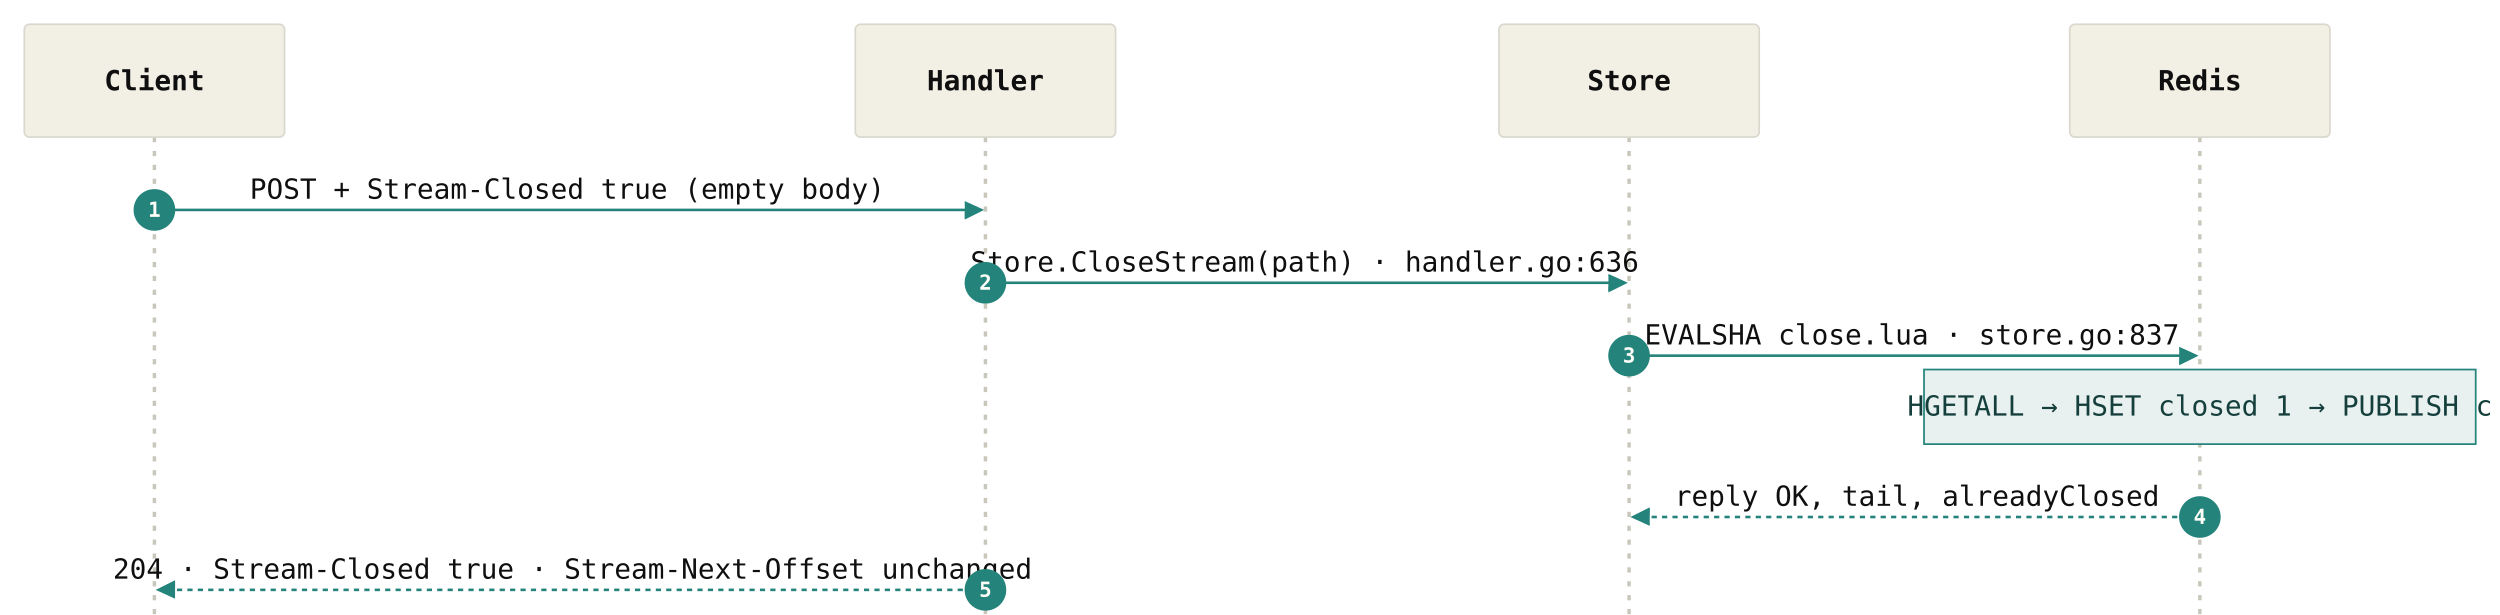
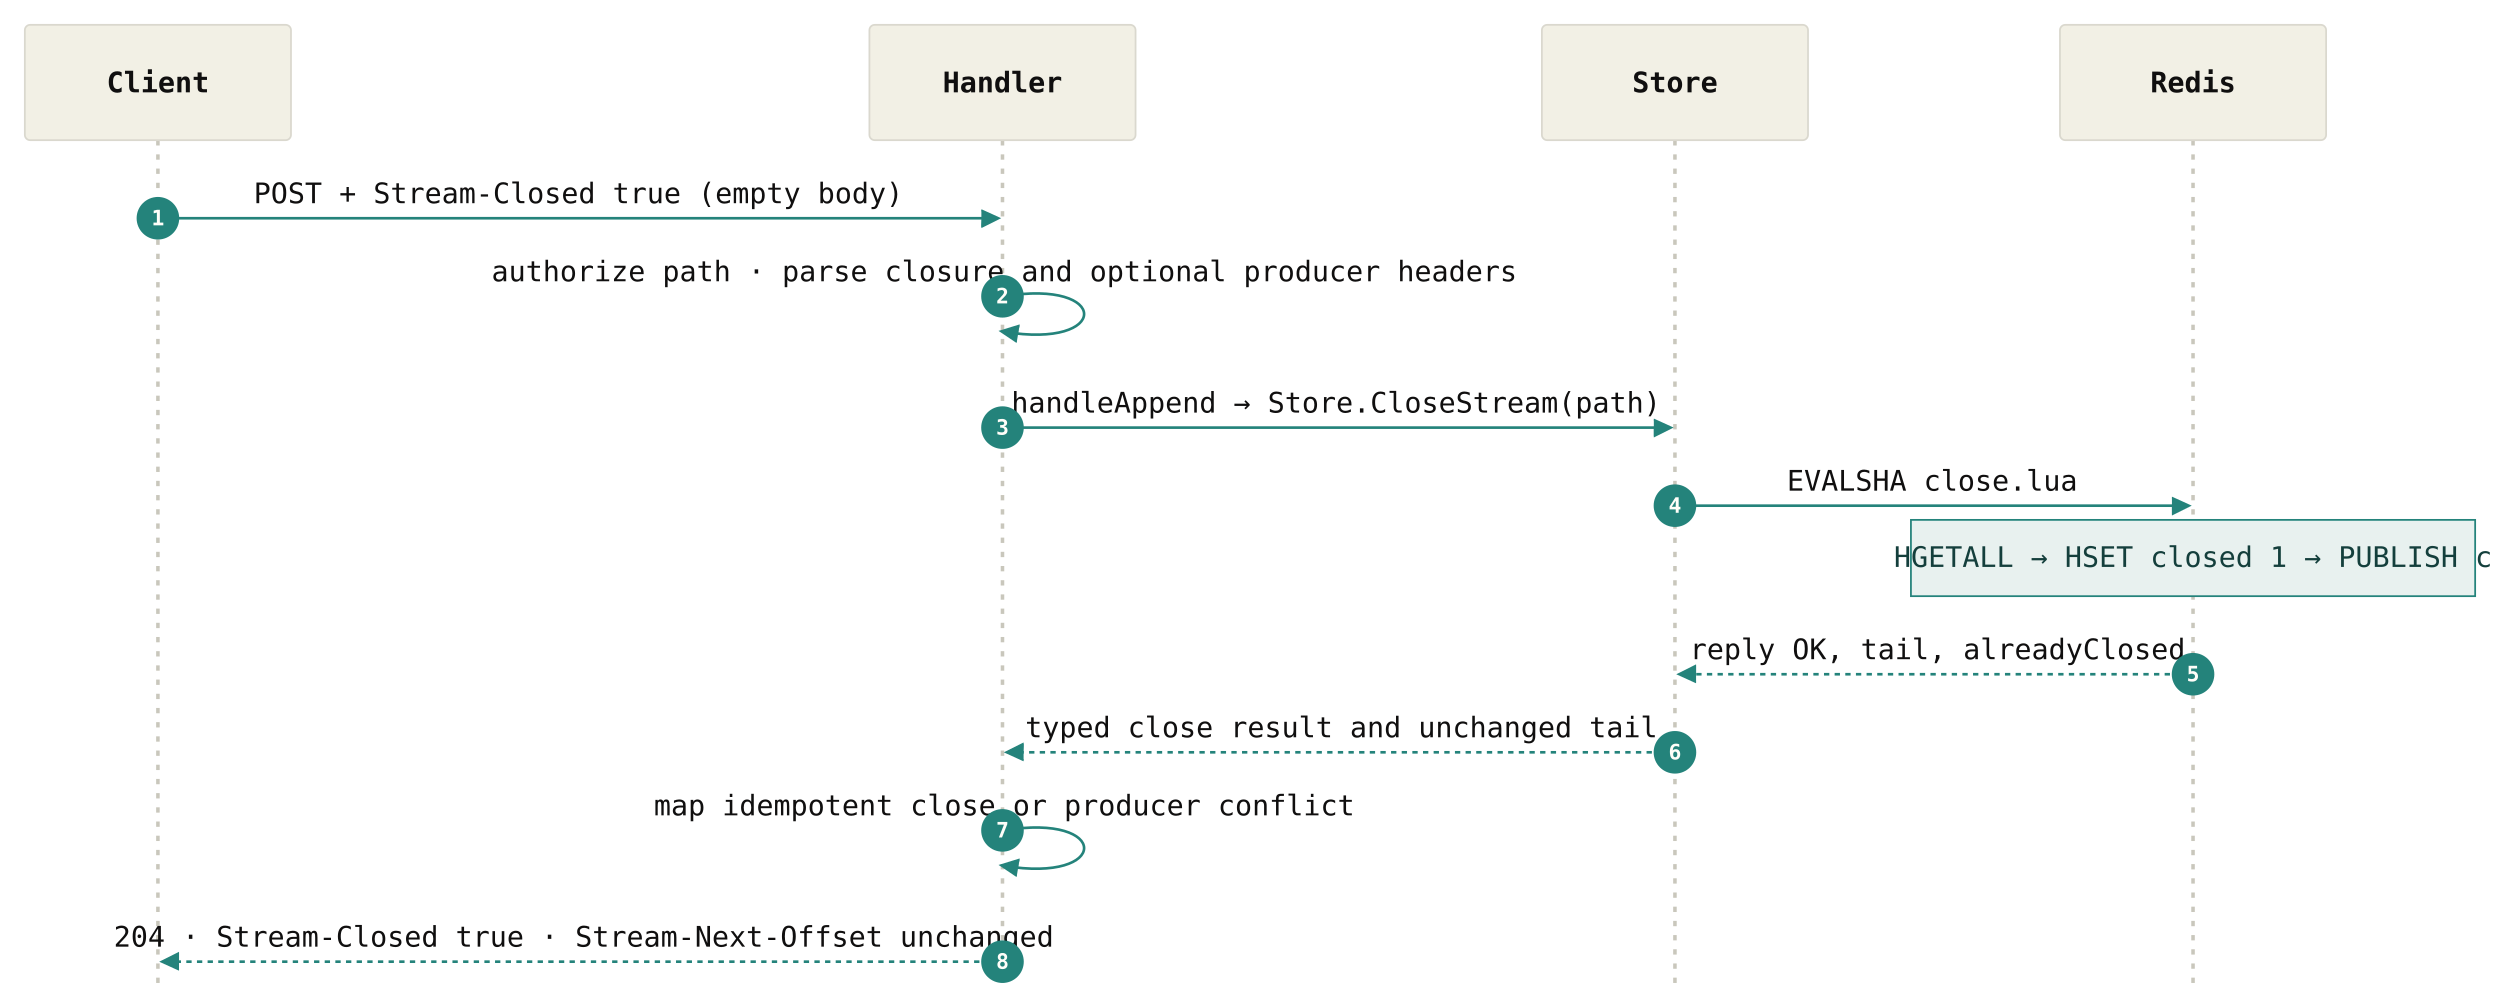
- <svg xmlns="http://www.w3.org/2000/svg" id="my-svg" width="100%" style="max-width: 1441px; background-color: transparent;" viewBox="-14 -14 1441 354" role="graphics-document document" aria-roledescription="sequence">
+ <svg xmlns="http://www.w3.org/2000/svg" id="my-svg" width="100%" style="max-width: 1409px; background-color: transparent;" viewBox="-14 -14 1409 556" role="graphics-document document" aria-roledescription="sequence">
  <g>
-     <line id="actor3" x1="1254" y1="65" x2="1254" y2="2000" class="actor-line 200" stroke-width="0.5px" stroke="#999" name="R" data-et="life-line" data-id="R" />
+     <line id="actor3" x1="1222" y1="65" x2="1222" y2="2000" class="actor-line 200" stroke-width="0.5px" stroke="#999" name="R" data-et="life-line" data-id="R" />
    <g id="root-3" data-et="participant" data-type="participant" data-id="R">
-       <rect x="1179" y="0" fill="#eaeaea" stroke="#666" width="150" height="65" name="R" rx="3" ry="3" class="actor actor-top" />
-       <text x="1254" y="32.5" dominant-baseline="central" alignment-baseline="central" class="actor actor-box" style="text-anchor: middle; font-size: 16px; font-weight: 700;">
-         <tspan x="1254" dy="0">Redis</tspan>
+       <rect x="1147" y="0" fill="#eaeaea" stroke="#666" width="150" height="65" name="R" rx="3" ry="3" class="actor actor-top" />
+       <text x="1222" y="32.5" dominant-baseline="central" alignment-baseline="central" class="actor actor-box" style="text-anchor: middle; font-size: 16px; font-weight: 700;">
+         <tspan x="1222" dy="0">Redis</tspan>
      </text>
    </g>
  </g>
  <g>
-     <line id="actor2" x1="925" y1="65" x2="925" y2="2000" class="actor-line 200" stroke-width="0.5px" stroke="#999" name="S" data-et="life-line" data-id="S" />
+     <line id="actor2" x1="930" y1="65" x2="930" y2="2000" class="actor-line 200" stroke-width="0.5px" stroke="#999" name="S" data-et="life-line" data-id="S" />
    <g id="root-2" data-et="participant" data-type="participant" data-id="S">
-       <rect x="850" y="0" fill="#eaeaea" stroke="#666" width="150" height="65" name="S" rx="3" ry="3" class="actor actor-top" />
-       <text x="925" y="32.5" dominant-baseline="central" alignment-baseline="central" class="actor actor-box" style="text-anchor: middle; font-size: 16px; font-weight: 700;">
-         <tspan x="925" dy="0">Store</tspan>
+       <rect x="855" y="0" fill="#eaeaea" stroke="#666" width="150" height="65" name="S" rx="3" ry="3" class="actor actor-top" />
+       <text x="930" y="32.5" dominant-baseline="central" alignment-baseline="central" class="actor actor-box" style="text-anchor: middle; font-size: 16px; font-weight: 700;">
+         <tspan x="930" dy="0">Store</tspan>
      </text>
    </g>
  </g>
  <g>
-     <line id="actor1" x1="554" y1="65" x2="554" y2="2000" class="actor-line 200" stroke-width="0.5px" stroke="#999" name="H" data-et="life-line" data-id="H" />
+     <line id="actor1" x1="551" y1="65" x2="551" y2="2000" class="actor-line 200" stroke-width="0.5px" stroke="#999" name="H" data-et="life-line" data-id="H" />
    <g id="root-1" data-et="participant" data-type="participant" data-id="H">
-       <rect x="479" y="0" fill="#eaeaea" stroke="#666" width="150" height="65" name="H" rx="3" ry="3" class="actor actor-top" />
-       <text x="554" y="32.5" dominant-baseline="central" alignment-baseline="central" class="actor actor-box" style="text-anchor: middle; font-size: 16px; font-weight: 700;">
-         <tspan x="554" dy="0">Handler</tspan>
+       <rect x="476" y="0" fill="#eaeaea" stroke="#666" width="150" height="65" name="H" rx="3" ry="3" class="actor actor-top" />
+       <text x="551" y="32.5" dominant-baseline="central" alignment-baseline="central" class="actor actor-box" style="text-anchor: middle; font-size: 16px; font-weight: 700;">
+         <tspan x="551" dy="0">Handler</tspan>
      </text>
    </g>
  </g>
  <g>
    <line id="actor0" x1="75" y1="65" x2="75" y2="2000" class="actor-line 200" stroke-width="0.5px" stroke="#999" name="C" data-et="life-line" data-id="C" />
    <g id="root-0" data-et="participant" data-type="participant" data-id="C">
      <rect x="0" y="0" fill="#eaeaea" stroke="#666" width="150" height="65" name="C" rx="3" ry="3" class="actor actor-top" />
      <text x="75" y="32.5" dominant-baseline="central" alignment-baseline="central" class="actor actor-box" style="text-anchor: middle; font-size: 16px; font-weight: 700;">
        <tspan x="75" dy="0">Client</tspan>
      </text>
    </g>
  </g>
-   <style>#my-svg{font-family:JetBrains Mono,ui-monospace,Menlo,monospace;font-size:13px;fill:#100F0F;}@keyframes edge-animation-frame{from{stroke-dashoffset:0;}}@keyframes dash{to{stroke-dashoffset:0;}}#my-svg .edge-animation-slow{stroke-dasharray:9,5!important;stroke-dashoffset:900;animation:dash 50s linear infinite;stroke-linecap:round;}#my-svg .edge-animation-fast{stroke-dasharray:9,5!important;stroke-dashoffset:900;animation:dash 20s linear infinite;stroke-linecap:round;}#my-svg .error-icon{fill:hsl(230.769, 33.333%, 97.353%);}#my-svg .error-text{fill:rgb(9, 8.308, 4.5);stroke:rgb(9, 8.308, 4.5);}#my-svg .edge-thickness-normal{stroke-width:1px;}#my-svg .edge-thickness-thick{stroke-width:3.5px;}#my-svg .edge-pattern-solid{stroke-dasharray:0;}#my-svg .edge-thickness-invisible{stroke-width:0;fill:none;}#my-svg .edge-pattern-dashed{stroke-dasharray:3;}#my-svg .edge-pattern-dotted{stroke-dasharray:2;}#my-svg .marker{fill:#24837B;stroke:#24837B;}#my-svg .marker.cross{stroke:#24837B;}#my-svg svg{font-family:JetBrains Mono,ui-monospace,Menlo,monospace;font-size:13px;}#my-svg p{margin:0;}#my-svg .actor{stroke:#DAD8CE;fill:#F2F0E5;stroke-width:1;}#my-svg rect.actor.outer-path[data-look="neo"]{filter:drop-shadow( 1px 2px 2px rgba(185,185,185,1));}#my-svg rect.note[data-look="neo"]{stroke:#24837B;fill:#E8F1EF;filter:drop-shadow( 1px 2px 2px rgba(185,185,185,1));}#my-svg text.actor&gt;tspan{fill:#100F0F;stroke:none;}#my-svg .actor-line{stroke:#C9C7BC;}#my-svg .innerArc{stroke-width:1.5;stroke-dasharray:none;}#my-svg .messageLine0{stroke-width:1.5;stroke-dasharray:none;stroke:#24837B;}#my-svg .messageLine1{stroke-width:1.5;stroke-dasharray:2,2;stroke:#24837B;}#my-svg [id$="-arrowhead"] path{fill:#24837B;stroke:#24837B;}#my-svg .sequenceNumber{fill:#FFFEF9;}#my-svg [id$="-sequencenumber"]{fill:#24837B;}#my-svg [id$="-crosshead"] path{fill:#24837B;stroke:#24837B;}#my-svg .messageText{fill:#100F0F;stroke:none;}#my-svg .labelBox{stroke:#DAD8CE;fill:#F2F0E5;filter:none;}#my-svg .labelText,#my-svg .labelText&gt;tspan{fill:#100F0F;stroke:none;}#my-svg .loopText,#my-svg .loopText&gt;tspan{fill:#6F6E69;stroke:none;}#my-svg .sectionTitle,#my-svg .sectionTitle&gt;tspan{fill:#6F6E69;stroke:none;}#my-svg .loopLine{stroke-width:2px;stroke-dasharray:2,2;stroke:#DAD8CE;fill:#DAD8CE;}#my-svg .note{stroke:#24837B;fill:#E8F1EF;}#my-svg .noteText,#my-svg .noteText&gt;tspan{fill:#143F3C;stroke:none;font-weight:normal;}#my-svg .activation0{fill:#E8F1EF;stroke:#24837B;}#my-svg .activation1{fill:#E8F1EF;stroke:#24837B;}#my-svg .activation2{fill:#E8F1EF;stroke:#24837B;}#my-svg .actorPopupMenu{position:absolute;}#my-svg .actorPopupMenuPanel{position:absolute;fill:#F2F0E5;box-shadow:0px 8px 16px 0px rgba(0,0,0,0.2);filter:drop-shadow(3px 5px 2px rgb(0 0 0 / 0.4));}#my-svg .actor-man circle,#my-svg line{fill:#F2F0E5;stroke-width:2px;}#my-svg g rect.rect{filter:drop-shadow( 1px 2px 2px rgba(185,185,185,1));stroke:#DAD8CE;}#my-svg .node .neo-node{stroke:#DAD8CE;}#my-svg [data-look="neo"].node rect,#my-svg [data-look="neo"].cluster rect,#my-svg [data-look="neo"].node polygon{stroke:url(#my-svg-gradient);filter:drop-shadow( 1px 2px 2px rgba(185,185,185,1));}#my-svg [data-look="neo"].node path{stroke:url(#my-svg-gradient);stroke-width:1px;}#my-svg [data-look="neo"].node .outer-path{filter:drop-shadow( 1px 2px 2px rgba(185,185,185,1));}#my-svg [data-look="neo"].node .neo-line path{stroke:#DAD8CE;filter:none;}#my-svg [data-look="neo"].node circle{stroke:url(#my-svg-gradient);filter:drop-shadow( 1px 2px 2px rgba(185,185,185,1));}#my-svg [data-look="neo"].node circle .state-start{fill:#000000;}#my-svg [data-look="neo"].icon-shape .icon{fill:url(#my-svg-gradient);filter:drop-shadow( 1px 2px 2px rgba(185,185,185,1));}#my-svg [data-look="neo"].icon-shape .icon-neo path{stroke:url(#my-svg-gradient);filter:drop-shadow( 1px 2px 2px rgba(185,185,185,1));}#my-svg :root{--mermaid-font-family:"trebuchet ms",verdana,arial,sans-serif;}</style>
+   <style>#my-svg{font-family:JetBrains Mono,ui-monospace,Menlo,monospace;font-size:13px;fill:#100F0F;}@keyframes edge-animation-frame{from{stroke-dashoffset:0;}}@keyframes dash{to{stroke-dashoffset:0;}}#my-svg .edge-animation-slow{stroke-dasharray:9,5!important;stroke-dashoffset:900;animation:dash 50s linear infinite;stroke-linecap:round;}#my-svg .edge-animation-fast{stroke-dasharray:9,5!important;stroke-dashoffset:900;animation:dash 20s linear infinite;stroke-linecap:round;}#my-svg .error-icon{fill:hsl(230.769, 33.333%, 97.353%);}#my-svg .error-text{fill:rgb(9, 8.308, 4.5);stroke:rgb(9, 8.308, 4.5);}#my-svg .edge-thickness-normal{stroke-width:1px;}#my-svg .edge-thickness-thick{stroke-width:3.5px;}#my-svg .edge-pattern-solid{stroke-dasharray:0;}#my-svg .edge-thickness-invisible{stroke-width:0;fill:none;}#my-svg .edge-pattern-dashed{stroke-dasharray:3;}#my-svg .edge-pattern-dotted{stroke-dasharray:2;}#my-svg .marker{fill:#24837B;stroke:#24837B;}#my-svg .marker.cross{stroke:#24837B;}#my-svg svg{font-family:JetBrains Mono,ui-monospace,Menlo,monospace;font-size:13px;}#my-svg p{margin:0;}#my-svg .actor{stroke:#DAD8CE;fill:#F2F0E5;stroke-width:1;}#my-svg rect.actor.outer-path[data-look="neo"]{filter:drop-shadow( 1px 2px 2px rgba(185,185,185,1));}#my-svg rect.note[data-look="neo"]{stroke:#24837B;fill:#E8F1EF;filter:drop-shadow( 1px 2px 2px rgba(185,185,185,1));}#my-svg text.actor&gt;tspan{fill:#100F0F;stroke:none;}#my-svg .actor-line{stroke:#C9C7BC;}#my-svg .innerArc{stroke-width:1.5;stroke-dasharray:none;}#my-svg .messageLine0{stroke-width:1.5;stroke-dasharray:none;stroke:#24837B;}#my-svg .messageLine1{stroke-width:1.5;stroke-dasharray:2,2;stroke:#24837B;}#my-svg [id$="-arrowhead"] path{fill:#24837B;stroke:#24837B;}#my-svg .sequenceNumber{fill:#FFFEF9;}#my-svg [id$="-sequencenumber"]{fill:#24837B;}#my-svg [id$="-crosshead"] path{fill:#24837B;stroke:#24837B;}#my-svg .messageText{fill:#100F0F;stroke:none;}#my-svg .labelBox{stroke:#DAD8CE;fill:#F2F0E5;filter:none;}#my-svg .labelText,#my-svg .labelText&gt;tspan{fill:#100F0F;stroke:none;}#my-svg .loopText,#my-svg .loopText&gt;tspan{fill:#6F6E69;stroke:none;}#my-svg .sectionTitle,#my-svg .sectionTitle&gt;tspan{fill:#6F6E69;stroke:none;}#my-svg .loopLine{stroke-width:2px;stroke-dasharray:2,2;stroke:#DAD8CE;fill:#DAD8CE;}#my-svg .note{stroke:#24837B;fill:#E8F1EF;}#my-svg .noteText,#my-svg .noteText&gt;tspan{fill:#143F3C;stroke:none;font-weight:normal;}#my-svg .activation0{fill:#E8F1EF;stroke:#24837B;}#my-svg .activation1{fill:#E8F1EF;stroke:#24837B;}#my-svg .activation2{fill:#E8F1EF;stroke:#24837B;}#my-svg .actorPopupMenu{position:absolute;}#my-svg .actorPopupMenuPanel{position:absolute;fill:#F2F0E5;box-shadow:0px 8px 16px 0px rgba(0,0,0,0.2);filter:drop-shadow(3px 5px 2px rgb(0 0 0 / 0.4));}#my-svg .actor-man circle,#my-svg line{fill:#F2F0E5;stroke-width:2px;}#my-svg g rect.rect{filter:drop-shadow( 1px 2px 2px rgba(185,185,185,1));stroke:#DAD8CE;}#my-svg .node .neo-node{stroke:#DAD8CE;}#my-svg [data-look="neo"].node rect,#my-svg [data-look="neo"].cluster rect,#my-svg [data-look="neo"].node polygon{stroke:url(#my-svg-gradient);filter:drop-shadow( 1px 2px 2px rgba(185,185,185,1));}#my-svg [data-look="neo"].swimlane.cluster rect{filter:none;}#my-svg [data-look="neo"].node path{stroke:url(#my-svg-gradient);stroke-width:1px;}#my-svg [data-look="neo"].node .outer-path{filter:drop-shadow( 1px 2px 2px rgba(185,185,185,1));}#my-svg [data-look="neo"].node .neo-line path{stroke:#DAD8CE;filter:none;}#my-svg [data-look="neo"].node circle{stroke:url(#my-svg-gradient);filter:drop-shadow( 1px 2px 2px rgba(185,185,185,1));}#my-svg [data-look="neo"].node circle .state-start{fill:#000000;}#my-svg [data-look="neo"].icon-shape .icon{fill:url(#my-svg-gradient);filter:drop-shadow( 1px 2px 2px rgba(185,185,185,1));}#my-svg [data-look="neo"].icon-shape .icon-neo path{stroke:url(#my-svg-gradient);filter:drop-shadow( 1px 2px 2px rgba(185,185,185,1));}#my-svg :root{--mermaid-font-family:"trebuchet ms",verdana,arial,sans-serif;}</style>
  <g />
  <defs>
    <symbol id="my-svg-computer" width="24" height="24">
      <path transform="scale(.5)" d="M2 2v13h20v-13h-20zm18 11h-16v-9h16v9zm-10.228 6l.466-1h3.524l.467 1h-4.457zm14.228 3h-24l2-6h2.104l-1.33 4h18.45l-1.297-4h2.073l2 6zm-5-10h-14v-7h14v7z" />
    </symbol>
  </defs>
  <defs>
    <symbol id="my-svg-database" fill-rule="evenodd" clip-rule="evenodd">
      <path transform="scale(.5)" d="M12.258.001l.256.004.255.005.253.008.251.01.249.012.247.015.246.016.242.019.241.02.239.023.236.024.233.027.231.028.229.031.225.032.223.034.22.036.217.038.214.04.211.041.208.043.205.045.201.046.198.048.194.05.191.051.187.053.183.054.18.056.175.057.172.059.168.06.163.061.16.063.155.064.15.066.074.033.073.033.071.034.07.034.069.035.068.035.067.035.066.035.064.036.064.036.062.036.06.036.06.037.058.037.058.037.055.038.055.038.053.038.052.038.051.039.05.039.048.039.047.039.045.04.044.04.043.04.041.04.04.041.039.041.037.041.036.041.034.041.033.042.032.042.03.042.029.042.027.042.026.043.024.043.023.043.021.043.02.043.018.044.017.043.015.044.013.044.012.044.011.045.009.044.007.045.006.045.004.045.002.045.001.045v17l-.001.045-.002.045-.004.045-.006.045-.007.045-.009.044-.011.045-.012.044-.013.044-.015.044-.017.043-.018.044-.02.043-.021.043-.023.043-.024.043-.026.043-.027.042-.029.042-.03.042-.032.042-.033.042-.034.041-.036.041-.037.041-.039.041-.04.041-.041.04-.043.04-.044.04-.045.04-.047.039-.048.039-.05.039-.051.039-.052.038-.053.038-.055.038-.055.038-.058.037-.058.037-.06.037-.06.036-.062.036-.064.036-.064.036-.066.035-.067.035-.068.035-.069.035-.07.034-.071.034-.073.033-.074.033-.15.066-.155.064-.16.063-.163.061-.168.06-.172.059-.175.057-.18.056-.183.054-.187.053-.191.051-.194.05-.198.048-.201.046-.205.045-.208.043-.211.041-.214.04-.217.038-.22.036-.223.034-.225.032-.229.031-.231.028-.233.027-.236.024-.239.023-.241.02-.242.019-.246.016-.247.015-.249.012-.251.01-.253.008-.255.005-.256.004-.258.001-.258-.001-.256-.004-.255-.005-.253-.008-.251-.01-.249-.012-.247-.015-.245-.016-.243-.019-.241-.02-.238-.023-.236-.024-.234-.027-.231-.028-.228-.031-.226-.032-.223-.034-.22-.036-.217-.038-.214-.04-.211-.041-.208-.043-.204-.045-.201-.046-.198-.048-.195-.05-.19-.051-.187-.053-.184-.054-.179-.056-.176-.057-.172-.059-.167-.06-.164-.061-.159-.063-.155-.064-.151-.066-.074-.033-.072-.033-.072-.034-.07-.034-.069-.035-.068-.035-.067-.035-.066-.035-.064-.036-.063-.036-.062-.036-.061-.036-.06-.037-.058-.037-.057-.037-.056-.038-.055-.038-.053-.038-.052-.038-.051-.039-.049-.039-.049-.039-.046-.039-.046-.04-.044-.04-.043-.04-.041-.04-.04-.041-.039-.041-.037-.041-.036-.041-.034-.041-.033-.042-.032-.042-.03-.042-.029-.042-.027-.042-.026-.043-.024-.043-.023-.043-.021-.043-.02-.043-.018-.044-.017-.043-.015-.044-.013-.044-.012-.044-.011-.045-.009-.044-.007-.045-.006-.045-.004-.045-.002-.045-.001-.045v-17l.001-.045.002-.045.004-.045.006-.045.007-.045.009-.044.011-.045.012-.044.013-.044.015-.044.017-.043.018-.044.02-.043.021-.043.023-.043.024-.043.026-.043.027-.042.029-.042.03-.042.032-.042.033-.042.034-.041.036-.041.037-.041.039-.041.04-.041.041-.04.043-.04.044-.04.046-.04.046-.039.049-.039.049-.039.051-.039.052-.038.053-.038.055-.038.056-.038.057-.037.058-.037.06-.037.061-.036.062-.036.063-.036.064-.036.066-.035.067-.035.068-.035.069-.035.07-.034.072-.034.072-.033.074-.033.151-.066.155-.064.159-.063.164-.061.167-.06.172-.059.176-.057.179-.056.184-.054.187-.053.19-.051.195-.05.198-.048.201-.046.204-.045.208-.043.211-.041.214-.04.217-.038.22-.036.223-.034.226-.032.228-.031.231-.028.234-.027.236-.024.238-.023.241-.02.243-.019.245-.016.247-.015.249-.012.251-.01.253-.008.255-.005.256-.004.258-.001.258.001zm-9.258 20.499v.01l.001.021.003.021.004.022.005.021.006.022.007.022.009.023.01.022.011.023.012.023.013.023.015.023.016.024.017.023.018.024.019.024.021.024.022.025.023.024.024.025.052.049.056.05.061.051.066.051.07.051.075.051.079.052.084.052.088.052.092.052.097.052.102.051.105.052.11.052.114.051.119.051.123.051.127.05.131.05.135.05.139.048.144.049.147.047.152.047.155.047.16.045.163.045.167.043.171.043.176.041.178.041.183.039.187.039.19.037.194.035.197.035.202.033.204.031.209.03.212.029.216.027.219.025.222.024.226.021.23.02.233.018.236.016.24.015.243.012.246.01.249.008.253.005.256.004.259.001.26-.001.257-.004.254-.005.25-.008.247-.011.244-.012.241-.014.237-.016.233-.018.231-.021.226-.021.224-.024.22-.026.216-.027.212-.028.21-.031.205-.031.202-.034.198-.034.194-.036.191-.037.187-.039.183-.04.179-.04.175-.042.172-.043.168-.044.163-.045.16-.046.155-.046.152-.047.148-.048.143-.049.139-.049.136-.05.131-.05.126-.05.123-.051.118-.052.114-.051.11-.052.106-.052.101-.052.096-.052.092-.052.088-.053.083-.051.079-.052.074-.052.07-.051.065-.051.06-.051.056-.05.051-.05.023-.024.023-.025.021-.024.02-.024.019-.024.018-.024.017-.024.015-.023.014-.024.013-.023.012-.023.01-.023.01-.022.008-.022.006-.022.006-.022.004-.022.004-.021.001-.021.001-.021v-4.127l-.077.055-.08.053-.083.054-.085.053-.087.052-.09.052-.093.051-.095.05-.097.05-.1.049-.102.049-.105.048-.106.047-.109.047-.111.046-.114.045-.115.045-.118.044-.12.043-.122.042-.124.042-.126.041-.128.04-.13.04-.132.038-.134.038-.135.037-.138.037-.139.035-.142.035-.143.034-.144.033-.147.032-.148.031-.15.03-.151.03-.153.029-.154.027-.156.027-.158.026-.159.025-.161.024-.162.023-.163.022-.165.021-.166.02-.167.019-.169.018-.169.017-.171.016-.173.015-.173.014-.175.013-.175.012-.177.011-.178.01-.179.008-.179.008-.181.006-.182.005-.182.004-.184.003-.184.002h-.37l-.184-.002-.184-.003-.182-.004-.182-.005-.181-.006-.179-.008-.179-.008-.178-.01-.176-.011-.176-.012-.175-.013-.173-.014-.172-.015-.171-.016-.17-.017-.169-.018-.167-.019-.166-.02-.165-.021-.163-.022-.162-.023-.161-.024-.159-.025-.157-.026-.156-.027-.155-.027-.153-.029-.151-.03-.15-.03-.148-.031-.146-.032-.145-.033-.143-.034-.141-.035-.14-.035-.137-.037-.136-.037-.134-.038-.132-.038-.13-.04-.128-.04-.126-.041-.124-.042-.122-.042-.12-.044-.117-.043-.116-.045-.113-.045-.112-.046-.109-.047-.106-.047-.105-.048-.102-.049-.1-.049-.097-.05-.095-.05-.093-.052-.09-.051-.087-.052-.085-.053-.083-.054-.08-.054-.077-.054v4.127zm0-5.654v.011l.001.021.003.021.004.021.005.022.006.022.007.022.009.022.01.022.011.023.012.023.013.023.015.024.016.023.017.024.018.024.019.024.021.024.022.024.023.025.024.024.052.05.056.05.061.05.066.051.07.051.075.052.079.051.084.052.088.052.092.052.097.052.102.052.105.052.11.051.114.051.119.052.123.05.127.051.131.05.135.049.139.049.144.048.147.048.152.047.155.046.16.045.163.045.167.044.171.042.176.042.178.04.183.04.187.038.19.037.194.036.197.034.202.033.204.032.209.03.212.028.216.027.219.025.222.024.226.022.23.02.233.018.236.016.24.014.243.012.246.01.249.008.253.006.256.003.259.001.26-.001.257-.003.254-.006.25-.008.247-.01.244-.012.241-.015.237-.016.233-.018.231-.02.226-.022.224-.024.22-.025.216-.027.212-.029.21-.03.205-.032.202-.033.198-.035.194-.036.191-.037.187-.039.183-.039.179-.041.175-.042.172-.043.168-.044.163-.045.16-.045.155-.047.152-.047.148-.048.143-.048.139-.05.136-.049.131-.05.126-.051.123-.051.118-.051.114-.052.11-.052.106-.052.101-.052.096-.052.092-.052.088-.052.083-.052.079-.052.074-.051.07-.052.065-.051.06-.05.056-.051.051-.049.023-.025.023-.024.021-.025.02-.024.019-.024.018-.024.017-.024.015-.023.014-.023.013-.024.012-.022.01-.023.01-.023.008-.022.006-.022.006-.022.004-.021.004-.022.001-.021.001-.021v-4.139l-.077.054-.08.054-.083.054-.085.052-.087.053-.09.051-.093.051-.095.051-.097.05-.1.049-.102.049-.105.048-.106.047-.109.047-.111.046-.114.045-.115.044-.118.044-.12.044-.122.042-.124.042-.126.041-.128.04-.13.039-.132.039-.134.038-.135.037-.138.036-.139.036-.142.035-.143.033-.144.033-.147.033-.148.031-.15.03-.151.03-.153.028-.154.028-.156.027-.158.026-.159.025-.161.024-.162.023-.163.022-.165.021-.166.02-.167.019-.169.018-.169.017-.171.016-.173.015-.173.014-.175.013-.175.012-.177.011-.178.009-.179.009-.179.007-.181.007-.182.005-.182.004-.184.003-.184.002h-.37l-.184-.002-.184-.003-.182-.004-.182-.005-.181-.007-.179-.007-.179-.009-.178-.009-.176-.011-.176-.012-.175-.013-.173-.014-.172-.015-.171-.016-.17-.017-.169-.018-.167-.019-.166-.02-.165-.021-.163-.022-.162-.023-.161-.024-.159-.025-.157-.026-.156-.027-.155-.028-.153-.028-.151-.03-.15-.03-.148-.031-.146-.033-.145-.033-.143-.033-.141-.035-.14-.036-.137-.036-.136-.037-.134-.038-.132-.039-.13-.039-.128-.04-.126-.041-.124-.042-.122-.043-.12-.043-.117-.044-.116-.044-.113-.046-.112-.046-.109-.046-.106-.047-.105-.048-.102-.049-.1-.049-.097-.05-.095-.051-.093-.051-.09-.051-.087-.053-.085-.052-.083-.054-.08-.054-.077-.054v4.139zm0-5.666v.011l.001.02.003.022.004.021.005.022.006.021.007.022.009.023.01.022.011.023.012.023.013.023.015.023.016.024.017.024.018.023.019.024.021.025.022.024.023.024.024.025.052.05.056.05.061.05.066.051.07.051.075.052.079.051.084.052.088.052.092.052.097.052.102.052.105.051.11.052.114.051.119.051.123.051.127.05.131.05.135.05.139.049.144.048.147.048.152.047.155.046.16.045.163.045.167.043.171.043.176.042.178.04.183.04.187.038.19.037.194.036.197.034.202.033.204.032.209.03.212.028.216.027.219.025.222.024.226.021.23.02.233.018.236.017.24.014.243.012.246.01.249.008.253.006.256.003.259.001.26-.001.257-.003.254-.006.25-.008.247-.01.244-.013.241-.014.237-.016.233-.018.231-.02.226-.022.224-.024.22-.025.216-.027.212-.029.21-.03.205-.032.202-.033.198-.035.194-.036.191-.037.187-.039.183-.039.179-.041.175-.042.172-.043.168-.044.163-.045.16-.045.155-.047.152-.047.148-.048.143-.049.139-.049.136-.049.131-.051.126-.05.123-.051.118-.052.114-.051.11-.052.106-.052.101-.052.096-.052.092-.052.088-.052.083-.052.079-.052.074-.052.07-.051.065-.051.06-.051.056-.05.051-.049.023-.025.023-.025.021-.024.02-.024.019-.024.018-.024.017-.024.015-.023.014-.024.013-.023.012-.023.01-.022.01-.023.008-.022.006-.022.006-.022.004-.022.004-.021.001-.021.001-.021v-4.153l-.077.054-.08.054-.083.053-.085.053-.087.053-.09.051-.093.051-.095.051-.097.05-.1.049-.102.048-.105.048-.106.048-.109.046-.111.046-.114.046-.115.044-.118.044-.12.043-.122.043-.124.042-.126.041-.128.04-.13.039-.132.039-.134.038-.135.037-.138.036-.139.036-.142.034-.143.034-.144.033-.147.032-.148.032-.15.03-.151.03-.153.028-.154.028-.156.027-.158.026-.159.024-.161.024-.162.023-.163.023-.165.021-.166.02-.167.019-.169.018-.169.017-.171.016-.173.015-.173.014-.175.013-.175.012-.177.01-.178.01-.179.009-.179.007-.181.006-.182.006-.182.004-.184.003-.184.001-.185.001-.185-.001-.184-.001-.184-.003-.182-.004-.182-.006-.181-.006-.179-.007-.179-.009-.178-.01-.176-.01-.176-.012-.175-.013-.173-.014-.172-.015-.171-.016-.17-.017-.169-.018-.167-.019-.166-.02-.165-.021-.163-.023-.162-.023-.161-.024-.159-.024-.157-.026-.156-.027-.155-.028-.153-.028-.151-.03-.15-.03-.148-.032-.146-.032-.145-.033-.143-.034-.141-.034-.14-.036-.137-.036-.136-.037-.134-.038-.132-.039-.13-.039-.128-.041-.126-.041-.124-.041-.122-.043-.12-.043-.117-.044-.116-.044-.113-.046-.112-.046-.109-.046-.106-.048-.105-.048-.102-.048-.1-.05-.097-.049-.095-.051-.093-.051-.09-.052-.087-.052-.085-.053-.083-.053-.08-.054-.077-.054v4.153zm8.74-8.179l-.257.004-.254.005-.25.008-.247.011-.244.012-.241.014-.237.016-.233.018-.231.021-.226.022-.224.023-.22.026-.216.027-.212.028-.21.031-.205.032-.202.033-.198.034-.194.036-.191.038-.187.038-.183.04-.179.041-.175.042-.172.043-.168.043-.163.045-.16.046-.155.046-.152.048-.148.048-.143.048-.139.049-.136.05-.131.05-.126.051-.123.051-.118.051-.114.052-.11.052-.106.052-.101.052-.096.052-.092.052-.088.052-.083.052-.079.052-.074.051-.07.052-.065.051-.06.05-.056.05-.051.05-.023.025-.023.024-.021.024-.02.025-.019.024-.018.024-.017.023-.015.024-.014.023-.013.023-.012.023-.01.023-.01.022-.008.022-.006.023-.006.021-.004.022-.004.021-.001.021-.001.021.001.021.001.021.004.021.004.022.006.021.006.023.008.022.01.022.01.023.012.023.013.023.014.023.015.024.017.023.018.024.019.024.02.025.021.024.023.024.023.025.051.05.056.05.06.05.065.051.07.052.074.051.079.052.083.052.088.052.092.052.096.052.101.052.106.052.11.052.114.052.118.051.123.051.126.051.131.05.136.05.139.049.143.048.148.048.152.048.155.046.16.046.163.045.168.043.172.043.175.042.179.041.183.04.187.038.191.038.194.036.198.034.202.033.205.032.21.031.212.028.216.027.22.026.224.023.226.022.231.021.233.018.237.016.241.014.244.012.247.011.25.008.254.005.257.004.26.001.26-.001.257-.004.254-.005.25-.008.247-.011.244-.012.241-.014.237-.016.233-.018.231-.021.226-.022.224-.023.22-.026.216-.027.212-.028.21-.031.205-.032.202-.033.198-.034.194-.036.191-.038.187-.038.183-.04.179-.041.175-.042.172-.043.168-.043.163-.045.16-.046.155-.046.152-.048.148-.048.143-.048.139-.049.136-.05.131-.05.126-.051.123-.051.118-.051.114-.052.11-.052.106-.052.101-.052.096-.052.092-.052.088-.052.083-.052.079-.052.074-.051.07-.052.065-.051.06-.05.056-.05.051-.05.023-.025.023-.024.021-.024.02-.025.019-.024.018-.024.017-.023.015-.024.014-.023.013-.023.012-.023.01-.023.01-.022.008-.022.006-.023.006-.021.004-.022.004-.021.001-.021.001-.021-.001-.021-.001-.021-.004-.021-.004-.022-.006-.021-.006-.023-.008-.022-.01-.022-.01-.023-.012-.023-.013-.023-.014-.023-.015-.024-.017-.023-.018-.024-.019-.024-.02-.025-.021-.024-.023-.024-.023-.025-.051-.05-.056-.05-.06-.05-.065-.051-.07-.052-.074-.051-.079-.052-.083-.052-.088-.052-.092-.052-.096-.052-.101-.052-.106-.052-.11-.052-.114-.052-.118-.051-.123-.051-.126-.051-.131-.05-.136-.05-.139-.049-.143-.048-.148-.048-.152-.048-.155-.046-.16-.046-.163-.045-.168-.043-.172-.043-.175-.042-.179-.041-.183-.04-.187-.038-.191-.038-.194-.036-.198-.034-.202-.033-.205-.032-.21-.031-.212-.028-.216-.027-.22-.026-.224-.023-.226-.022-.231-.021-.233-.018-.237-.016-.241-.014-.244-.012-.247-.011-.25-.008-.254-.005-.257-.004-.26-.001-.26.001z" />
    </symbol>
  </defs>
  <defs>
    <symbol id="my-svg-clock" width="24" height="24">
      <path transform="scale(.5)" d="M12 2c5.514 0 10 4.486 10 10s-4.486 10-10 10-10-4.486-10-10 4.486-10 10-10zm0-2c-6.627 0-12 5.373-12 12s5.373 12 12 12 12-5.373 12-12-5.373-12-12-12zm5.848 12.459c.202.038.202.333.001.372-1.907.361-6.045 1.111-6.547 1.111-.719 0-1.301-.582-1.301-1.301 0-.512.77-5.447 1.125-7.445.034-.192.312-.181.343.014l.985 6.238 5.394 1.011z" />
    </symbol>
  </defs>
  <defs>
    <marker id="my-svg-arrowhead" refX="7.9" refY="5" markerUnits="userSpaceOnUse" markerWidth="12" markerHeight="12" orient="auto-start-reverse">
      <path d="M -1 0 L 10 5 L 0 10 z" />
    </marker>
  </defs>
  <defs>
    <marker id="my-svg-crosshead" markerWidth="15" markerHeight="8" orient="auto" refX="4" refY="4.5">
      <path fill="none" stroke="#000000" stroke-width="1pt" d="M 1,2 L 6,7 M 6,2 L 1,7" style="stroke-dasharray: 0, 0;" />
    </marker>
  </defs>
  <defs>
    <marker id="my-svg-filled-head" refX="15.5" refY="7" markerWidth="20" markerHeight="28" orient="auto">
      <path d="M 18,7 L9,13 L14,7 L9,1 Z" />
    </marker>
  </defs>
  <defs>
    <marker id="my-svg-sequencenumber" refX="15" refY="15" markerWidth="60" markerHeight="40" orient="auto">
      <circle cx="15" cy="15" r="6" />
    </marker>
  </defs>
  <defs>
    <marker id="my-svg-solidTopArrowHead" refX="7.9" refY="7.25" markerUnits="userSpaceOnUse" markerWidth="12" markerHeight="12" orient="auto-start-reverse">
      <path d="M 0 0 L 10 8 L 0 8 z" />
    </marker>
  </defs>
  <defs>
    <marker id="my-svg-solidBottomArrowHead" refX="7.9" refY="0.75" markerUnits="userSpaceOnUse" markerWidth="12" markerHeight="12" orient="auto-start-reverse">
      <path d="M 0 0 L 10 0 L 0 8 z" />
    </marker>
  </defs>
  <defs>
    <marker id="my-svg-stickTopArrowHead" refX="7.5" refY="7" markerUnits="userSpaceOnUse" markerWidth="12" markerHeight="12" orient="auto-start-reverse">
      <path d="M 0 0 L 7 7" stroke="black" stroke-width="1.5" fill="none" />
    </marker>
  </defs>
  <defs>
    <marker id="my-svg-stickBottomArrowHead" refX="7.5" refY="0" markerUnits="userSpaceOnUse" markerWidth="12" markerHeight="12" orient="auto-start-reverse">
      <path d="M 0 7 L 7 0" stroke="black" stroke-width="1.5" fill="none" />
    </marker>
  </defs>
-   <g data-et="note" data-id="i4">
-     <rect x="1095" y="199" fill="#EDF2AE" stroke="#666" width="318" height="43" class="note" />
-     <text x="1254" y="205" text-anchor="middle" dominant-baseline="middle" alignment-baseline="middle" class="noteText" dy="1em" style="font-size: 16px; font-weight: 400;">
-       <tspan x="1254">HGETALL → HSET closed 1 → PUBLISH c</tspan>
+   <g data-et="note" data-id="i5">
+     <rect x="1063" y="279" fill="#EDF2AE" stroke="#666" width="318" height="43" class="note" />
+     <text x="1222" y="285" text-anchor="middle" dominant-baseline="middle" alignment-baseline="middle" class="noteText" dy="1em" style="font-size: 16px; font-weight: 400;">
+       <tspan x="1222">HGETALL → HSET closed 1 → PUBLISH c</tspan>
    </text>
  </g>
-   <text x="313" y="80" text-anchor="middle" dominant-baseline="middle" alignment-baseline="middle" class="messageText" dy="1em" style="font-size: 16px; font-weight: 400;">POST + Stream-Closed true (empty body)</text>
-   <line x1="82" y1="107" x2="550" y2="107" class="messageLine0" data-et="message" data-id="i1" data-from="C" data-to="H" stroke-width="2" stroke="none" marker-end="url(#my-svg-arrowhead)" style="fill: none;" />
-   <line x1="75" y1="107" x2="75" y2="107" stroke-width="0" marker-start="url(#my-svg-sequencenumber)" />
-   <text x="75" y="111" font-family="sans-serif" font-size="12px" text-anchor="middle" class="sequenceNumber">1</text>
-   <text x="738" y="122" text-anchor="middle" dominant-baseline="middle" alignment-baseline="middle" class="messageText" dy="1em" style="font-size: 16px; font-weight: 400;">Store.CloseStream(path) · handler.go:636</text>
-   <line x1="561" y1="149" x2="921" y2="149" class="messageLine0" data-et="message" data-id="i2" data-from="H" data-to="S" stroke-width="2" stroke="none" marker-end="url(#my-svg-arrowhead)" style="fill: none;" />
-   <line x1="554" y1="149" x2="554" y2="149" stroke-width="0" marker-start="url(#my-svg-sequencenumber)" />
-   <text x="554" y="153" font-family="sans-serif" font-size="12px" text-anchor="middle" class="sequenceNumber">2</text>
-   <text x="1088" y="164" text-anchor="middle" dominant-baseline="middle" alignment-baseline="middle" class="messageText" dy="1em" style="font-size: 16px; font-weight: 400;">EVALSHA close.lua · store.go:837</text>
-   <line x1="932" y1="191" x2="1250" y2="191" class="messageLine0" data-et="message" data-id="i3" data-from="S" data-to="R" stroke-width="2" stroke="none" marker-end="url(#my-svg-arrowhead)" style="fill: none;" />
-   <line x1="925" y1="191" x2="925" y2="191" stroke-width="0" marker-start="url(#my-svg-sequencenumber)" />
-   <text x="925" y="195" font-family="sans-serif" font-size="12px" text-anchor="middle" class="sequenceNumber">3</text>
-   <text x="1091" y="257" text-anchor="middle" dominant-baseline="middle" alignment-baseline="middle" class="messageText" dy="1em" style="font-size: 16px; font-weight: 400;">reply OK, tail, alreadyClosed</text>
-   <line x1="1259" y1="284" x2="929" y2="284" class="messageLine1" data-et="message" data-id="i5" data-from="R" data-to="S" stroke-width="2" stroke="none" marker-end="url(#my-svg-arrowhead)" style="stroke-dasharray: 3, 3; fill: none;" />
-   <line x1="1254" y1="284" x2="1254" y2="284" stroke-width="0" marker-start="url(#my-svg-sequencenumber)" />
-   <text x="1254" y="288" font-family="sans-serif" font-size="12px" text-anchor="middle" class="sequenceNumber">4</text>
-   <text x="316" y="299" text-anchor="middle" dominant-baseline="middle" alignment-baseline="middle" class="messageText" dy="1em" style="font-size: 16px; font-weight: 400;">204 · Stream-Closed true · Stream-Next-Offset unchanged</text>
-   <line x1="559" y1="326" x2="79" y2="326" class="messageLine1" data-et="message" data-id="i6" data-from="H" data-to="C" stroke-width="2" stroke="none" marker-end="url(#my-svg-arrowhead)" style="stroke-dasharray: 3, 3; fill: none;" />
-   <line x1="554" y1="326" x2="554" y2="326" stroke-width="0" marker-start="url(#my-svg-sequencenumber)" />
-   <text x="554" y="330" font-family="sans-serif" font-size="12px" text-anchor="middle" class="sequenceNumber">5</text>
+   <text x="312" y="80" text-anchor="middle" dominant-baseline="middle" alignment-baseline="middle" class="messageText" dy="1em" style="font-size: 16px; font-weight: 400;">POST + Stream-Closed true (empty body)</text>
+   <line x1="82" y1="109" x2="547" y2="109" class="messageLine0" data-et="message" data-id="i1" data-from="C" data-to="H" stroke-width="2" stroke="none" marker-end="url(#my-svg-arrowhead)" style="fill: none;" />
+   <line x1="75" y1="109" x2="75" y2="109" stroke-width="0" marker-start="url(#my-svg-sequencenumber)" />
+   <text x="75" y="113" font-family="sans-serif" font-size="12px" text-anchor="middle" class="sequenceNumber">1</text>
+   <text x="552" y="124" text-anchor="middle" dominant-baseline="middle" alignment-baseline="middle" class="messageText" dy="1em" style="font-size: 16px; font-weight: 400;">authorize path · parse closure and optional producer headers</text>
+   <path d="M 552,153 C 612,143 612,183 552,173" class="messageLine0" data-et="message" data-id="i2" data-from="H" data-to="H" stroke-width="2" stroke="none" marker-end="url(#my-svg-arrowhead)" x1="558" style="fill: none;" />
+   <line x1="551" y1="153" x2="551" y2="153" stroke-width="0" marker-start="url(#my-svg-sequencenumber)" />
+   <text x="551" y="157" font-family="sans-serif" font-size="12px" text-anchor="middle" class="sequenceNumber">2</text>
+   <text x="739" y="198" text-anchor="middle" dominant-baseline="middle" alignment-baseline="middle" class="messageText" dy="1em" style="font-size: 16px; font-weight: 400;">handleAppend → Store.CloseStream(path)</text>
+   <line x1="558" y1="227" x2="926" y2="227" class="messageLine0" data-et="message" data-id="i3" data-from="H" data-to="S" stroke-width="2" stroke="none" marker-end="url(#my-svg-arrowhead)" style="fill: none;" />
+   <line x1="551" y1="227" x2="551" y2="227" stroke-width="0" marker-start="url(#my-svg-sequencenumber)" />
+   <text x="551" y="231" font-family="sans-serif" font-size="12px" text-anchor="middle" class="sequenceNumber">3</text>
+   <text x="1075" y="242" text-anchor="middle" dominant-baseline="middle" alignment-baseline="middle" class="messageText" dy="1em" style="font-size: 16px; font-weight: 400;">EVALSHA close.lua</text>
+   <line x1="937" y1="271" x2="1218" y2="271" class="messageLine0" data-et="message" data-id="i4" data-from="S" data-to="R" stroke-width="2" stroke="none" marker-end="url(#my-svg-arrowhead)" style="fill: none;" />
+   <line x1="930" y1="271" x2="930" y2="271" stroke-width="0" marker-start="url(#my-svg-sequencenumber)" />
+   <text x="930" y="275" font-family="sans-serif" font-size="12px" text-anchor="middle" class="sequenceNumber">4</text>
+   <text x="1078" y="337" text-anchor="middle" dominant-baseline="middle" alignment-baseline="middle" class="messageText" dy="1em" style="font-size: 16px; font-weight: 400;">reply OK, tail, alreadyClosed</text>
+   <line x1="1227" y1="366" x2="934" y2="366" class="messageLine1" data-et="message" data-id="i6" data-from="R" data-to="S" stroke-width="2" stroke="none" marker-end="url(#my-svg-arrowhead)" style="stroke-dasharray: 3, 3; fill: none;" />
+   <line x1="1222" y1="366" x2="1222" y2="366" stroke-width="0" marker-start="url(#my-svg-sequencenumber)" />
+   <text x="1222" y="370" font-family="sans-serif" font-size="12px" text-anchor="middle" class="sequenceNumber">5</text>
+   <text x="742" y="381" text-anchor="middle" dominant-baseline="middle" alignment-baseline="middle" class="messageText" dy="1em" style="font-size: 16px; font-weight: 400;">typed close result and unchanged tail</text>
+   <line x1="935" y1="410" x2="555" y2="410" class="messageLine1" data-et="message" data-id="i7" data-from="S" data-to="H" stroke-width="2" stroke="none" marker-end="url(#my-svg-arrowhead)" style="stroke-dasharray: 3, 3; fill: none;" />
+   <line x1="930" y1="410" x2="930" y2="410" stroke-width="0" marker-start="url(#my-svg-sequencenumber)" />
+   <text x="930" y="414" font-family="sans-serif" font-size="12px" text-anchor="middle" class="sequenceNumber">6</text>
+   <text x="552" y="425" text-anchor="middle" dominant-baseline="middle" alignment-baseline="middle" class="messageText" dy="1em" style="font-size: 16px; font-weight: 400;">map idempotent close or producer conflict</text>
+   <path d="M 552,454 C 612,444 612,484 552,474" class="messageLine0" data-et="message" data-id="i8" data-from="H" data-to="H" stroke-width="2" stroke="none" marker-end="url(#my-svg-arrowhead)" x1="558" style="fill: none;" />
+   <line x1="551" y1="454" x2="551" y2="454" stroke-width="0" marker-start="url(#my-svg-sequencenumber)" />
+   <text x="551" y="458" font-family="sans-serif" font-size="12px" text-anchor="middle" class="sequenceNumber">7</text>
+   <text x="315" y="499" text-anchor="middle" dominant-baseline="middle" alignment-baseline="middle" class="messageText" dy="1em" style="font-size: 16px; font-weight: 400;">204 · Stream-Closed true · Stream-Next-Offset unchanged</text>
+   <line x1="556" y1="528" x2="79" y2="528" class="messageLine1" data-et="message" data-id="i9" data-from="H" data-to="C" stroke-width="2" stroke="none" marker-end="url(#my-svg-arrowhead)" style="stroke-dasharray: 3, 3; fill: none;" />
+   <line x1="551" y1="528" x2="551" y2="528" stroke-width="0" marker-start="url(#my-svg-sequencenumber)" />
+   <text x="551" y="532" font-family="sans-serif" font-size="12px" text-anchor="middle" class="sequenceNumber">8</text>
  <style>


svg { background: transparent; }
text { font-family: "JetBrains Mono", ui-monospace, Menlo, monospace; }
.messageText { fill: #100F0F; font-weight: 500; }
text.actor &gt; tspan { fill: #100F0F; font-weight: 700; }
.actor-line { stroke: #C9C7BC; stroke-dasharray: 3 5; }
rect.actor, rect.actor-top, rect.actor-bottom { fill: #F2F0E5; stroke: #DAD8CE; }
.note { fill: #E8F1EF; stroke: #24837B; }
.noteText, .noteText &gt; tspan { fill: #143F3C; font-weight: 500; }
.messageLine0 { stroke: #24837B; stroke-width: 1.5px; }
.messageLine1 { stroke: #24837B; stroke-width: 1.5px; }
#arrowhead path, marker path { fill: #24837B; stroke: #24837B; }
.sequenceNumber { fill: #FFFEF9; font-weight: 600; }
</style>
</svg>
